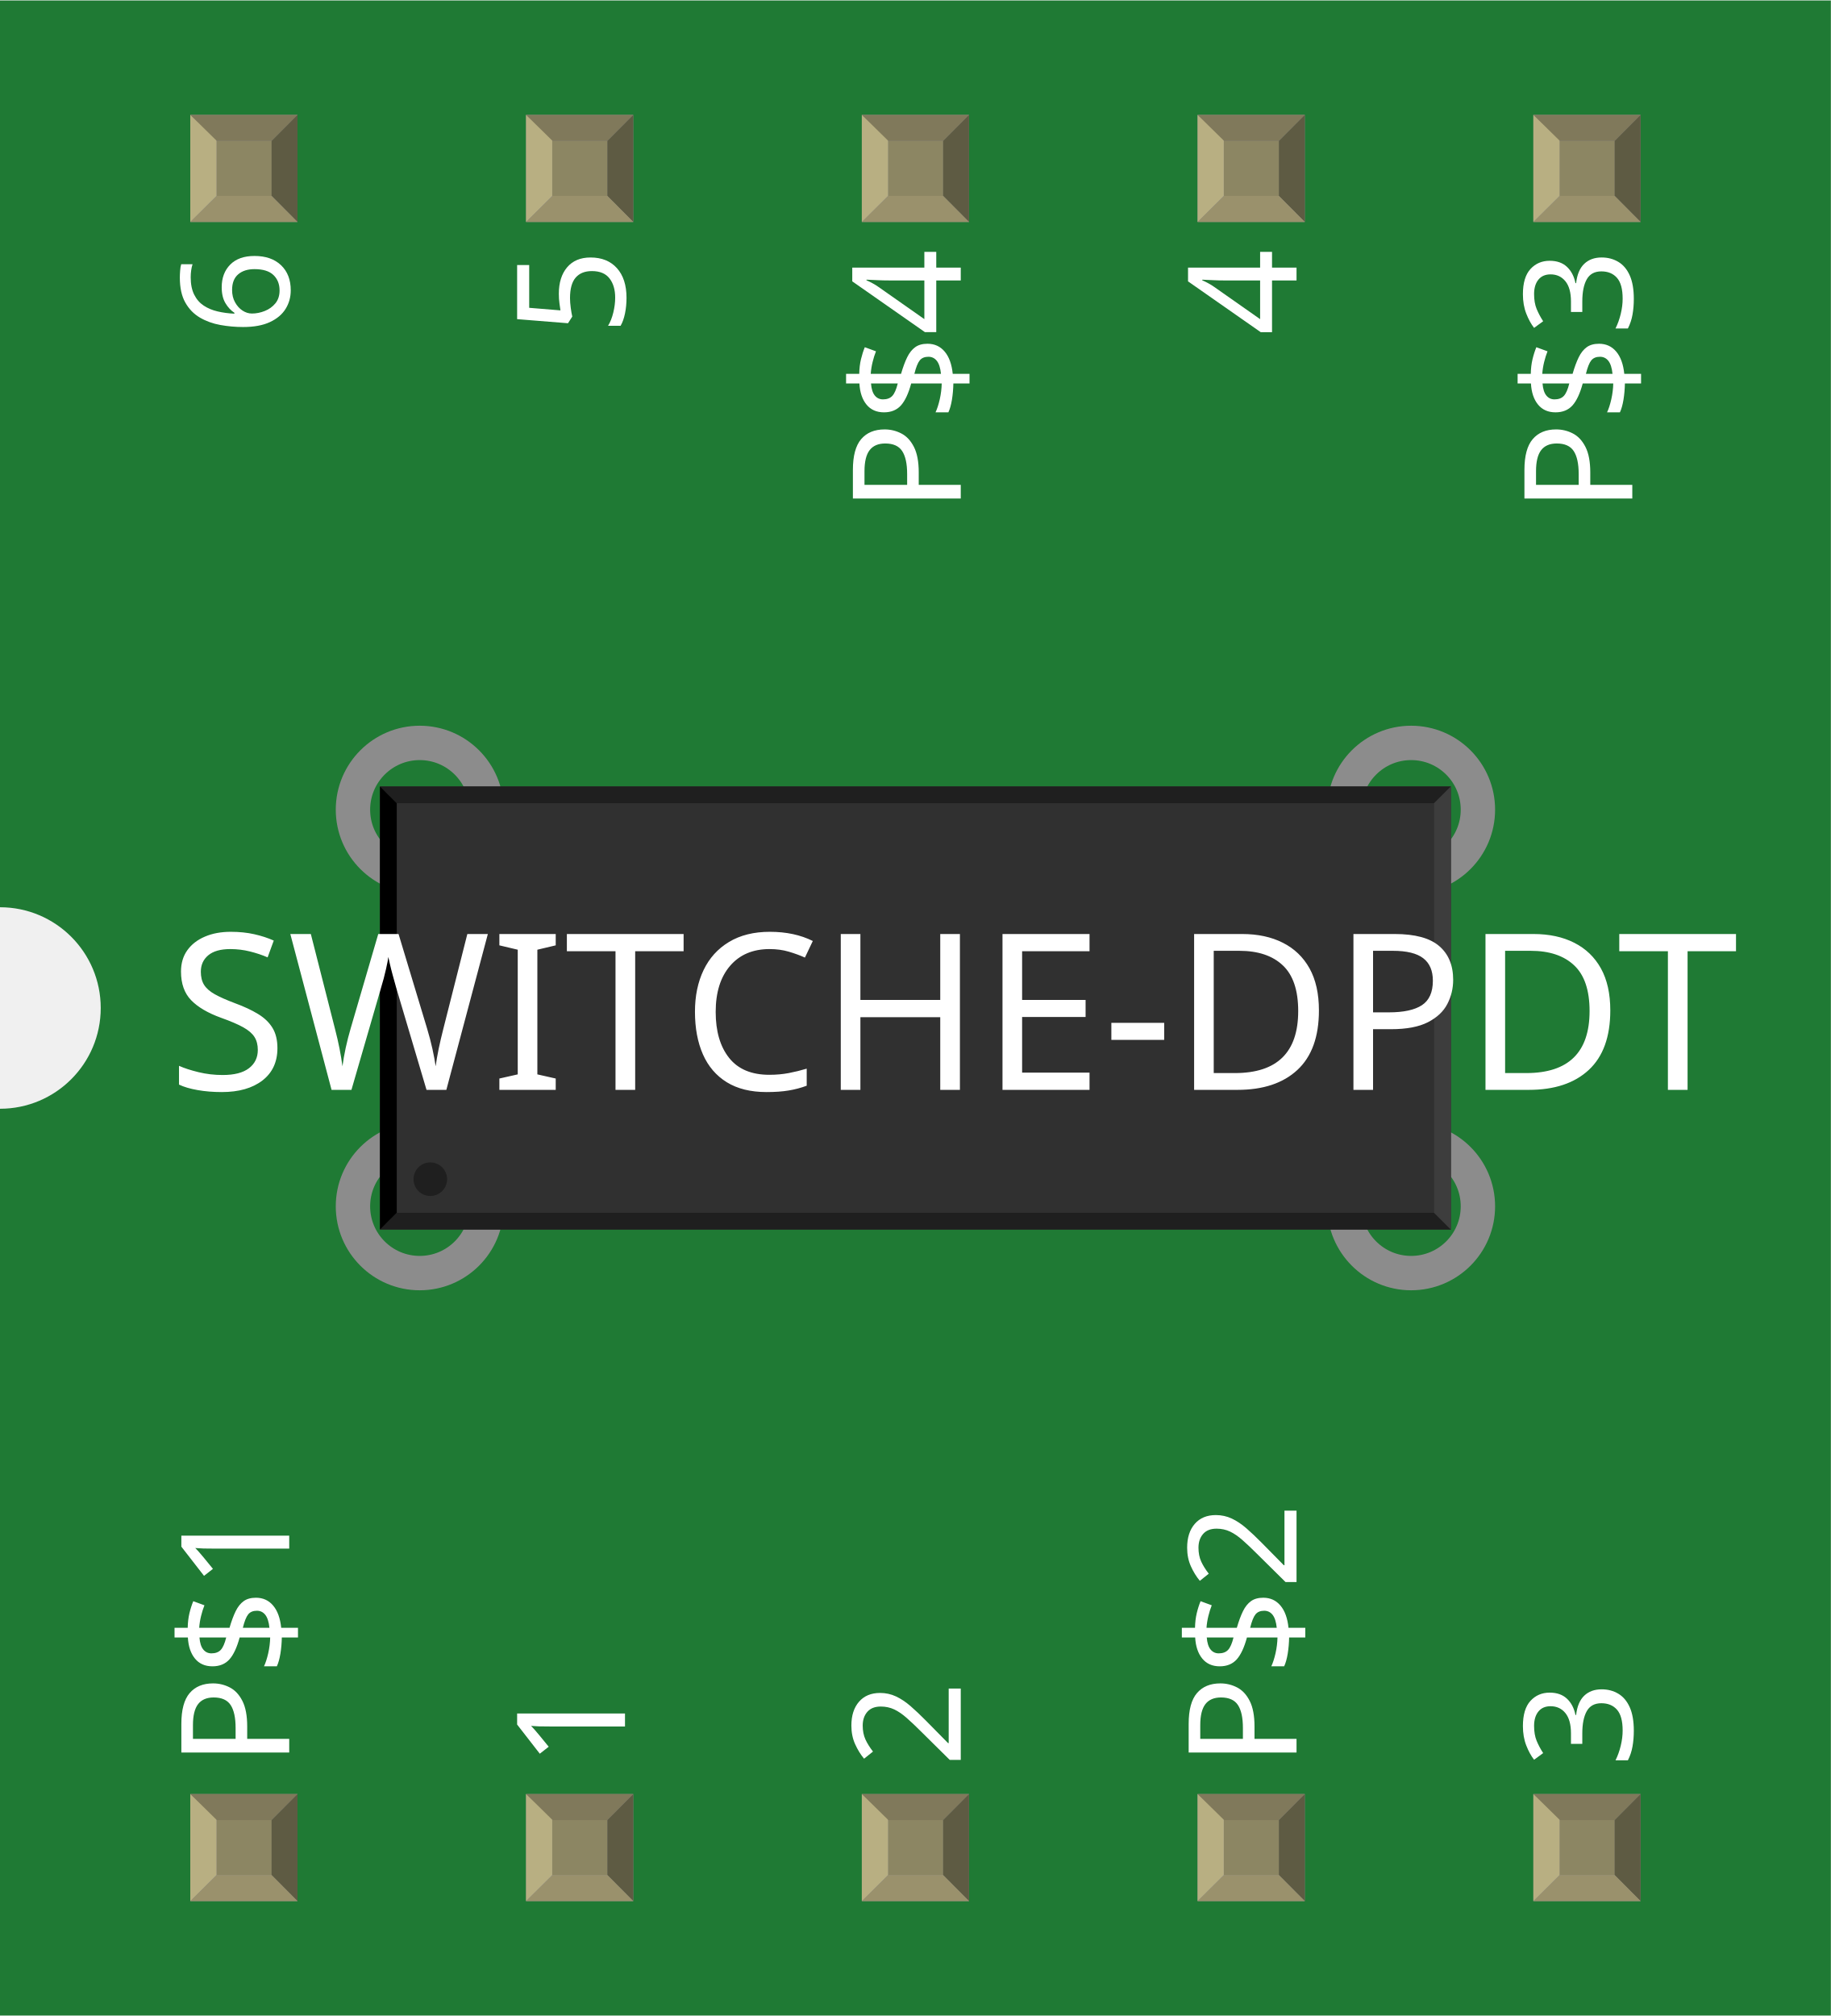
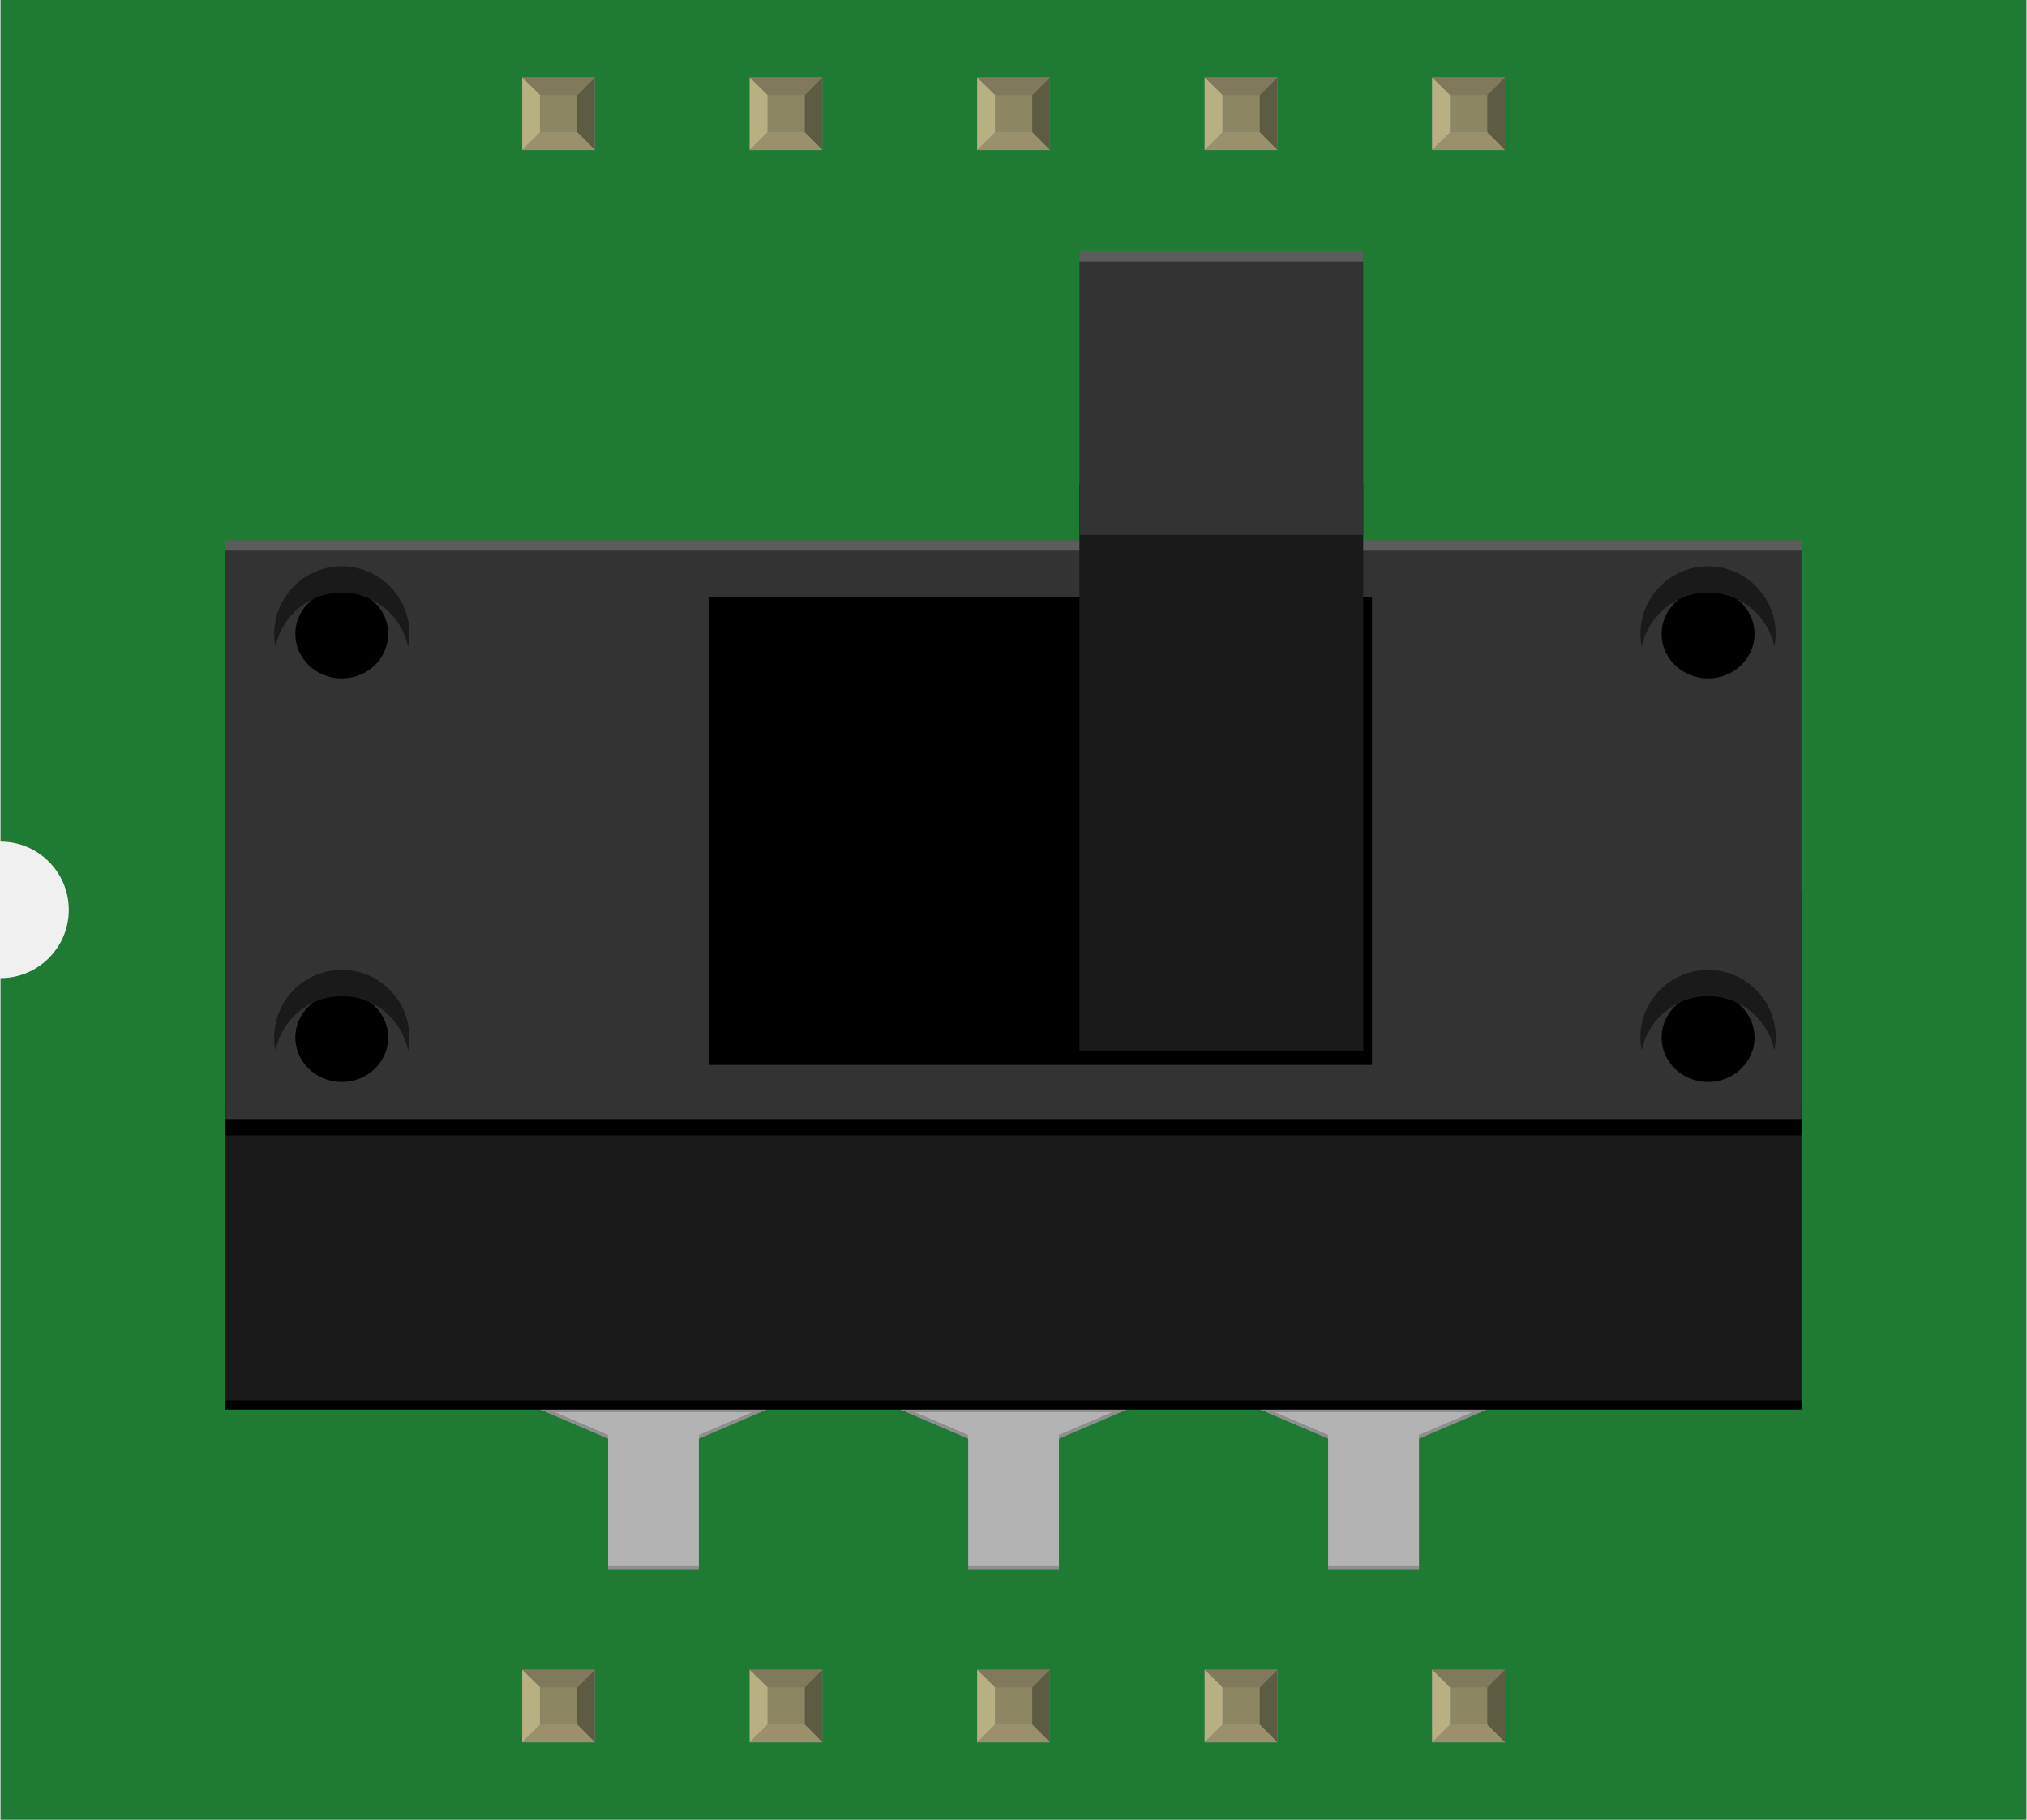
- <svg xmlns="http://www.w3.org/2000/svg" width="0.545in" x="0in" version="1.2" y="0in" height="0.6in" viewBox="0 0 545.276 600" baseProfile="tiny">
+ <svg xmlns="http://www.w3.org/2000/svg" width="0.891in" x="0in" version="1.2" y="0in" height="0.8in" viewBox="0 0 890.542 800" baseProfile="tiny">
  <g id="breadboard">
    <g id="icon">
-       <path fill="#1F7A34" stroke="none" stroke-width="0" d="M0,0L0,270A30,30 0 0 1 0,330L0,600L545.276,600L545.276,0L0,0z" />
-       <g transform="translate(-72.6378,131.89)">
-         <g transform="matrix(0.5, 0, 0, 0.5, 172.638, 84.0551)">
-           <circle fill="none" cx="50" cy="50" connectorname="P$1" stroke="#8c8c8c" r="39.764" stroke-width="20.472" />
-           <circle fill="none" cx="50" cy="286.22" connectorname="P$2" stroke="#8c8c8c" r="39.764" stroke-width="20.472" />
-           <circle fill="none" cx="640.551" cy="50" connectorname="P$3" stroke="#8c8c8c" r="39.764" stroke-width="20.472" />
-           <circle fill="none" cx="640.551" cy="286.22" connectorname="P$4" stroke="#8c8c8c" r="39.764" stroke-width="20.472" />
-           <circle fill="none" cx="187.795" cy="118.897" connectorname="1" stroke="#8c8c8c" r="23.39" stroke-width="19.221" />
-           <circle fill="none" cx="345.276" cy="118.897" connectorname="2" stroke="#8c8c8c" r="23.39" stroke-width="19.221" />
-           <circle fill="none" cx="502.756" cy="118.897" connectorname="3" stroke="#8c8c8c" r="23.39" stroke-width="19.221" />
-           <circle fill="none" cx="187.795" cy="217.323" connectorname="4" stroke="#8c8c8c" r="23.39" stroke-width="19.221" />
-           <circle fill="none" cx="345.276" cy="217.323" connectorname="5" stroke="#8c8c8c" r="23.39" stroke-width="19.221" />
-           <circle fill="none" cx="502.756" cy="217.323" connectorname="6" stroke="#8c8c8c" r="23.39" stroke-width="19.221" />
-           <rect width="637.921" x="26.315" y="36.157" fill="#303030" height="263.906" stroke="none" stroke-width="0" />
-           <polygon fill="#1f1f1f" points="26.315,36.157 664.236,36.157 654.236,46.157 36.315,46.157" />
-           <polygon fill="#1f1f1f" points="26.315,300.063 664.236,300.063 654.236,290.063 36.315,290.063" />
-           <polygon fill="#000000" points="26.315,36.157 26.315,300.063 36.315,290.063 36.315,46.157" />
-           <polygon fill="#3d3d3d" points="664.236,36.157 664.236,300.063 654.236,290.063 654.236,46.157" />
-           <circle fill="#1f1f1f" cx="56.315" cy="270.063" stroke="none" r="10" stroke-width="0" />
-         </g>
-       </g>
-       <text x="50" y="324.375" font-family="OCRA" fill="white" text-anchor="start" stroke="none" id="label" stroke-width="0" font-size="65">SWITCHE-DPDT</text>
-       <g transform="translate(86.1378,526.05)">
-         <g transform="rotate(-90)">
-           <text x="0" y="0" font-family="OCRA" fill="white" text-anchor="start" stroke="none" stroke-width="0" font-size="45">P$1</text>
-         </g>
-       </g>
-       <g transform="translate(86.1378,73.95)">
-         <g transform="rotate(-90)">
-           <text x="0" y="0" font-family="OCRA" fill="white" text-anchor="end" stroke="none" stroke-width="0" font-size="45">6</text>
-         </g>
-       </g>
-       <g transform="translate(186.138,526.05)">
-         <g transform="rotate(-90)">
-           <text x="0" y="0" font-family="OCRA" fill="white" text-anchor="start" stroke="none" stroke-width="0" font-size="45">1</text>
-         </g>
-       </g>
-       <g transform="translate(186.138,73.95)">
-         <g transform="rotate(-90)">
-           <text x="0" y="0" font-family="OCRA" fill="white" text-anchor="end" stroke="none" stroke-width="0" font-size="45">5</text>
-         </g>
-       </g>
-       <g transform="translate(286.138,526.05)">
-         <g transform="rotate(-90)">
-           <text x="0" y="0" font-family="OCRA" fill="white" text-anchor="start" stroke="none" stroke-width="0" font-size="45">2</text>
-         </g>
-       </g>
-       <g transform="translate(286.138,73.95)">
-         <g transform="rotate(-90)">
-           <text x="0" y="0" font-family="OCRA" fill="white" text-anchor="end" stroke="none" stroke-width="0" font-size="45">P$4</text>
-         </g>
-       </g>
-       <g transform="translate(386.138,526.05)">
-         <g transform="rotate(-90)">
-           <text x="0" y="0" font-family="OCRA" fill="white" text-anchor="start" stroke="none" stroke-width="0" font-size="45">P$2</text>
-         </g>
-       </g>
-       <g transform="translate(386.138,73.95)">
-         <g transform="rotate(-90)">
-           <text x="0" y="0" font-family="OCRA" fill="white" text-anchor="end" stroke="none" stroke-width="0" font-size="45">4</text>
-         </g>
-       </g>
-       <g transform="translate(486.138,526.05)">
-         <g transform="rotate(-90)">
-           <text x="0" y="0" font-family="OCRA" fill="white" text-anchor="start" stroke="none" stroke-width="0" font-size="45">3</text>
-         </g>
-       </g>
-       <g transform="translate(486.138,73.95)">
-         <g transform="rotate(-90)">
-           <text x="0" y="0" font-family="OCRA" fill="white" text-anchor="end" stroke="none" stroke-width="0" font-size="45">P$3</text>
+       <path fill="#1F7A34" stroke="none" stroke-width="0" d="M0,0L0,370A30,30 0 0 1 0,430L0,800L890.542,800L890.542,0L0,0z" />
+       <g transform="translate(100,109.847)">
+         <g id="breadboard_1_" transform="matrix(0.686722, 0, 0, 0.65803, 325.07, 105.115)">
+           <polygon fill="#B3B3B3" points="-172,487.639,-172,399.972,-230.083,399.972,-230.083,487.639,-281.694,487.639,-281.694,611.431,-230.083,634.458,-230.083,722.139,-172,722.139,-172,634.472,-171.972,634.472,-120.361,611.431,-120.361,487.639" />
+           <g>
+             <polyline opacity="0.2" points="-172,719.639,-230.083,719.639,-230.083,722.139,-172,722.139" />
+             <polygon opacity="0.2" points="-120.361,608.931,-131.194,613.778,-131.194,613.014,-271.111,613.014,-271.111,613.653,-281.694,608.931,-281.694,611.431,-271.111,616.153,-271.111,616.833,-269.583,616.833,-230.083,634.458,-230.083,631.958,-264,616.833,-138.042,616.833,-171.972,631.972,-171.972,634.472,-132.458,616.833,-131.194,616.833,-131.194,616.278,-120.361,611.431" />
+           </g>
+           <polygon fill="#B3B3B3" points="58.5,487.639,58.5,399.972,0.403,399.972,0.403,487.639,-51.222,487.639,-51.222,611.431,0.403,634.472,0.403,722.139,58.5,722.139,58.5,634.472,110.125,611.431,110.125,487.639" />
+           <g>
+             <polyline opacity="0.2" points="58.417,719.639,0.333,719.639,0.333,722.139,58.417,722.139" />
+             <polygon opacity="0.2" points="110.042,608.931,99.222,613.778,99.222,613.014,-40.694,613.014,-40.694,613.653,-51.278,608.931,-51.278,611.431,-40.694,616.153,-40.694,616.833,-39.167,616.833,0.333,634.458,0.333,631.958,-33.583,616.833,92.375,616.833,58.444,631.972,58.444,634.472,97.958,616.833,99.222,616.833,99.222,616.278,110.042,611.431" />
+           </g>
+           <polygon fill="#B3B3B3" points="288.986,487.639,288.986,399.972,230.806,399.972,230.806,487.639,179.208,487.639,179.208,611.431,230.806,634.431,230.806,722.139,288.986,722.139,288.986,634.472,340.542,611.431,340.542,487.639" />
+           <g>
+             <polyline opacity="0.2" points="288.917,719.639,230.819,719.639,230.819,722.139,288.917,722.139" />
+             <polygon opacity="0.2" points="340.542,608.931,329.722,613.778,329.722,613.014,189.806,613.014,189.806,613.653,179.208,608.931,179.208,611.431,189.806,616.153,189.806,616.833,191.319,616.833,230.819,634.458,230.819,631.958,196.917,616.833,322.861,616.833,288.931,631.972,288.931,634.472,328.458,616.833,329.722,616.833,329.722,616.278,340.542,611.431" />
+           </g>
+           <rect width="1008.79" x="-475" y="268.222" fill="#1A1A1A" height="346.778" id="rect27" />
+           <rect width="1008.79" x="-475" y="410.069" height="21.806" id="rect49" />
+           <rect width="1008.79" x="-475" y="608.931" height="6.056" id="rect49_2_" />
+           <rect width="1008.79" x="-475" y="34.25" fill="#333333" height="386.708" id="rect51" />
+           <rect width="424.292" x="-165.403" y="71.972" height="312.833" id="rect49_1_" />
+           <polyline opacity="0.2" fill="#FFFFFF" points="533.806,41.208,-475,41.208,-475,34.25,533.806,34.25" id="rect51_5_" />
+           <rect width="181.653" x="71.611" y="-3.681" fill="#1A1A1A" height="378.917" id="rect27_1_" />
+           <rect width="181.653" x="71.611" y="-158.903" fill="#333333" height="189.556" id="rect51_1_" />
+           <polyline opacity="0.2" fill="#FFFFFF" points="253.264,-151.944,71.611,-151.944,71.611,-158.903,253.264,-158.903" id="rect51_4_" />
+           <circle cx="-400.556" cy="96.833" r="29.722" />
+           <circle cx="474.014" cy="96.833" r="29.736" />
+           <circle cx="-400.556" cy="366.458" r="29.722" />
+           <circle cx="474.014" cy="366.458" r="29.736" />
+           <g>
+             <path fill="#1A1A1A" d="M-400.556,51.653c-23.903,0,-43.278,20.236,-43.278,45.181c0,3.014,0.306,5.931,0.847,8.778c3.917,-20.736,21.417,-36.361,42.431,-36.361c21.028,0,38.514,15.625,42.431,36.361c0.542,-2.847,0.847,-5.778,0.847,-8.778C-357.264,71.889,-376.639,51.653,-400.556,51.653z" />
+             <path fill="#1A1A1A" d="M474.014,69.25c21.014,0,38.514,15.625,42.444,36.361c0.528,-2.847,0.847,-5.778,0.847,-8.778c0,-24.944,-19.389,-45.181,-43.292,-45.181c-23.903,0,-43.292,20.236,-43.292,45.181c0,3.014,0.319,5.931,0.847,8.778C435.5,84.875,453,69.25,474.014,69.25z" />
+             <path fill="#1A1A1A" d="M-400.556,321.278c-23.903,0,-43.278,20.236,-43.278,45.181c0,3.014,0.306,5.931,0.847,8.778c3.917,-20.708,21.417,-36.375,42.431,-36.375c21.028,0,38.514,15.667,42.431,36.375c0.542,-2.847,0.847,-5.778,0.847,-8.778C-357.264,341.514,-376.639,321.278,-400.556,321.278z" />
+             <path fill="#1A1A1A" d="M474.014,321.278c-23.903,0,-43.292,20.236,-43.292,45.181c0,3.014,0.319,5.931,0.847,8.778c3.931,-20.708,21.431,-36.375,42.444,-36.375c21.014,0,38.514,15.667,42.444,36.375c0.528,-2.847,0.847,-5.778,0.847,-8.778C517.306,341.514,497.917,321.278,474.014,321.278z" />
+           </g>
        </g>
      </g>
    </g>
-     <g transform="translate(56.6728,534.05)">
+     <g transform="translate(229.306,734.05)">
      <rect width="31.93" x="0" y="0" fill="#8D8C8C" height="31.9" id="connector0pin" />
      <rect width="16.444" x="7.792" y="7.735" fill="#8C8663" height="16.415" />
      <polygon fill="#B8AF82" points="0,31.9,7.792,24.137,7.792,6.972,0,0" />
      <polygon fill="#80795B" points="24.208,7.763,7.903,7.763,0,0,31.93,0" />
      <polygon fill="#5E5B43" points="24.208,24.137,24.208,7.763,31.93,0,31.93,31.9" />
      <polygon fill="#9A916C" points="0,31.9,7.875,24.137,24.208,24.137,31.93,31.9" />
    </g>
-     <g transform="translate(56.6728,34.05)">
+     <g transform="translate(229.306,34.05)">
      <rect width="31.93" x="0" y="0" fill="#8D8C8C" height="31.9" id="connector9pin" />
      <rect width="16.444" x="7.792" y="7.735" fill="#8C8663" height="16.415" />
      <polygon fill="#B8AF82" points="0,31.9,7.792,24.137,7.792,6.972,0,0" />
      <polygon fill="#80795B" points="24.208,7.763,7.903,7.763,0,0,31.93,0" />
      <polygon fill="#5E5B43" points="24.208,24.137,24.208,7.763,31.93,0,31.93,31.9" />
      <polygon fill="#9A916C" points="0,31.9,7.875,24.137,24.208,24.137,31.93,31.9" />
    </g>
-     <g transform="translate(156.673,534.05)">
+     <g transform="translate(329.306,734.05)">
      <rect width="31.93" x="0" y="0" fill="#8D8C8C" height="31.9" id="connector1pin" />
      <rect width="16.444" x="7.792" y="7.735" fill="#8C8663" height="16.415" />
      <polygon fill="#B8AF82" points="0,31.9,7.792,24.137,7.792,6.972,0,0" />
      <polygon fill="#80795B" points="24.208,7.763,7.903,7.763,0,0,31.93,0" />
      <polygon fill="#5E5B43" points="24.208,24.137,24.208,7.763,31.93,0,31.93,31.9" />
      <polygon fill="#9A916C" points="0,31.9,7.875,24.137,24.208,24.137,31.93,31.9" />
    </g>
-     <g transform="translate(156.673,34.05)">
+     <g transform="translate(329.306,34.05)">
      <rect width="31.93" x="0" y="0" fill="#8D8C8C" height="31.9" id="connector8pin" />
      <rect width="16.444" x="7.792" y="7.735" fill="#8C8663" height="16.415" />
      <polygon fill="#B8AF82" points="0,31.9,7.792,24.137,7.792,6.972,0,0" />
      <polygon fill="#80795B" points="24.208,7.763,7.903,7.763,0,0,31.93,0" />
      <polygon fill="#5E5B43" points="24.208,24.137,24.208,7.763,31.93,0,31.93,31.9" />
      <polygon fill="#9A916C" points="0,31.9,7.875,24.137,24.208,24.137,31.93,31.9" />
    </g>
-     <g transform="translate(256.673,534.05)">
+     <g transform="translate(429.306,734.05)">
      <rect width="31.93" x="0" y="0" fill="#8D8C8C" height="31.9" id="connector2pin" />
      <rect width="16.444" x="7.792" y="7.735" fill="#8C8663" height="16.415" />
      <polygon fill="#B8AF82" points="0,31.9,7.792,24.137,7.792,6.972,0,0" />
      <polygon fill="#80795B" points="24.208,7.763,7.903,7.763,0,0,31.93,0" />
      <polygon fill="#5E5B43" points="24.208,24.137,24.208,7.763,31.93,0,31.93,31.9" />
      <polygon fill="#9A916C" points="0,31.9,7.875,24.137,24.208,24.137,31.93,31.9" />
    </g>
-     <g transform="translate(256.673,34.05)">
+     <g transform="translate(429.306,34.05)">
      <rect width="31.93" x="0" y="0" fill="#8D8C8C" height="31.9" id="connector7pin" />
      <rect width="16.444" x="7.792" y="7.735" fill="#8C8663" height="16.415" />
      <polygon fill="#B8AF82" points="0,31.9,7.792,24.137,7.792,6.972,0,0" />
      <polygon fill="#80795B" points="24.208,7.763,7.903,7.763,0,0,31.93,0" />
      <polygon fill="#5E5B43" points="24.208,24.137,24.208,7.763,31.93,0,31.93,31.9" />
      <polygon fill="#9A916C" points="0,31.9,7.875,24.137,24.208,24.137,31.93,31.9" />
    </g>
-     <g transform="translate(356.673,534.05)">
+     <g transform="translate(529.306,734.05)">
      <rect width="31.93" x="0" y="0" fill="#8D8C8C" height="31.9" id="connector3pin" />
      <rect width="16.444" x="7.792" y="7.735" fill="#8C8663" height="16.415" />
      <polygon fill="#B8AF82" points="0,31.9,7.792,24.137,7.792,6.972,0,0" />
      <polygon fill="#80795B" points="24.208,7.763,7.903,7.763,0,0,31.93,0" />
      <polygon fill="#5E5B43" points="24.208,24.137,24.208,7.763,31.93,0,31.93,31.9" />
      <polygon fill="#9A916C" points="0,31.9,7.875,24.137,24.208,24.137,31.93,31.9" />
    </g>
-     <g transform="translate(356.673,34.05)">
+     <g transform="translate(529.306,34.05)">
      <rect width="31.93" x="0" y="0" fill="#8D8C8C" height="31.9" id="connector6pin" />
      <rect width="16.444" x="7.792" y="7.735" fill="#8C8663" height="16.415" />
      <polygon fill="#B8AF82" points="0,31.9,7.792,24.137,7.792,6.972,0,0" />
      <polygon fill="#80795B" points="24.208,7.763,7.903,7.763,0,0,31.93,0" />
      <polygon fill="#5E5B43" points="24.208,24.137,24.208,7.763,31.93,0,31.93,31.9" />
      <polygon fill="#9A916C" points="0,31.9,7.875,24.137,24.208,24.137,31.93,31.9" />
    </g>
-     <g transform="translate(456.673,534.05)">
+     <g transform="translate(629.306,734.05)">
      <rect width="31.93" x="0" y="0" fill="#8D8C8C" height="31.9" id="connector4pin" />
      <rect width="16.444" x="7.792" y="7.735" fill="#8C8663" height="16.415" />
      <polygon fill="#B8AF82" points="0,31.9,7.792,24.137,7.792,6.972,0,0" />
      <polygon fill="#80795B" points="24.208,7.763,7.903,7.763,0,0,31.93,0" />
      <polygon fill="#5E5B43" points="24.208,24.137,24.208,7.763,31.93,0,31.93,31.9" />
      <polygon fill="#9A916C" points="0,31.9,7.875,24.137,24.208,24.137,31.93,31.9" />
    </g>
-     <g transform="translate(456.673,34.05)">
+     <g transform="translate(629.306,34.05)">
      <rect width="31.93" x="0" y="0" fill="#8D8C8C" height="31.9" id="connector5pin" />
      <rect width="16.444" x="7.792" y="7.735" fill="#8C8663" height="16.415" />
      <polygon fill="#B8AF82" points="0,31.9,7.792,24.137,7.792,6.972,0,0" />
      <polygon fill="#80795B" points="24.208,7.763,7.903,7.763,0,0,31.93,0" />
      <polygon fill="#5E5B43" points="24.208,24.137,24.208,7.763,31.93,0,31.93,31.9" />
      <polygon fill="#9A916C" points="0,31.9,7.875,24.137,24.208,24.137,31.93,31.9" />
    </g>
  </g>
</svg>
